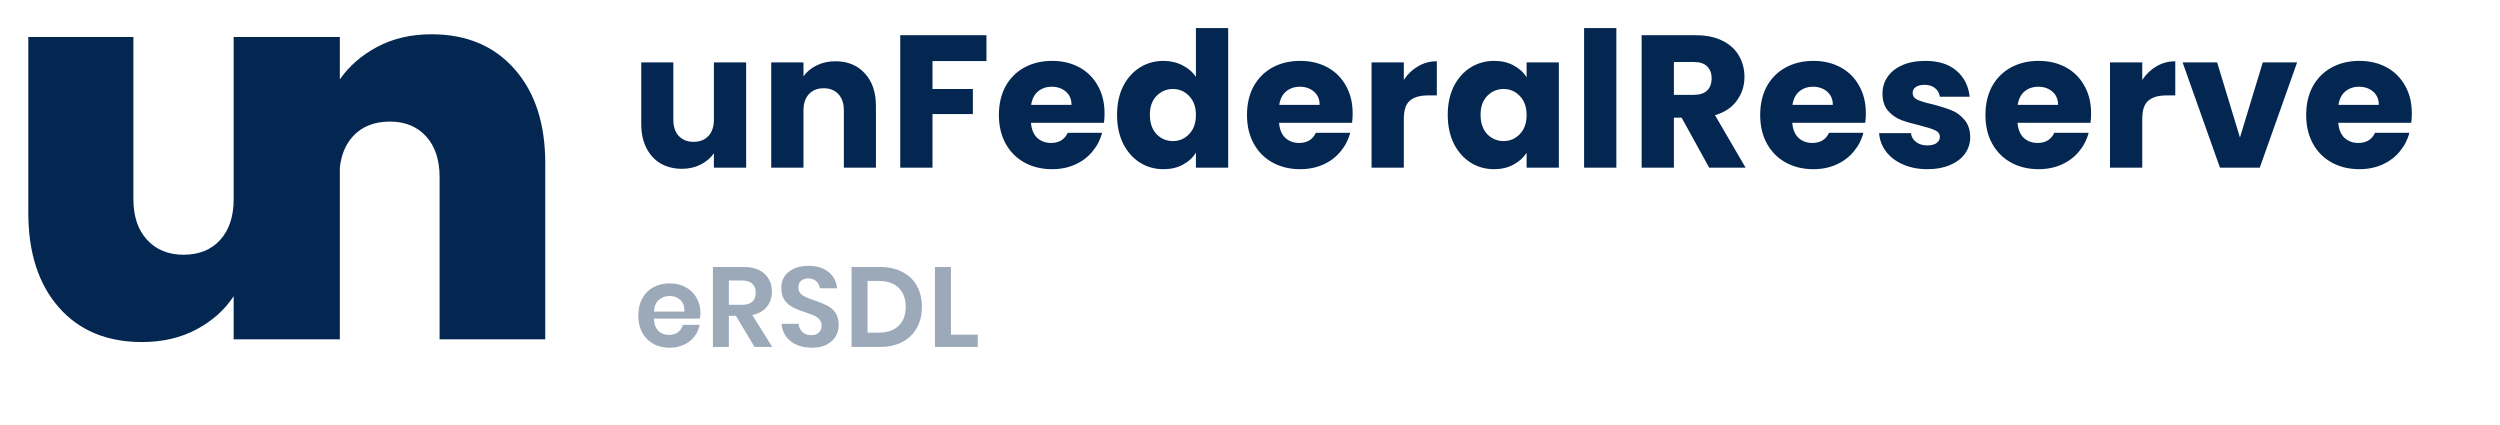
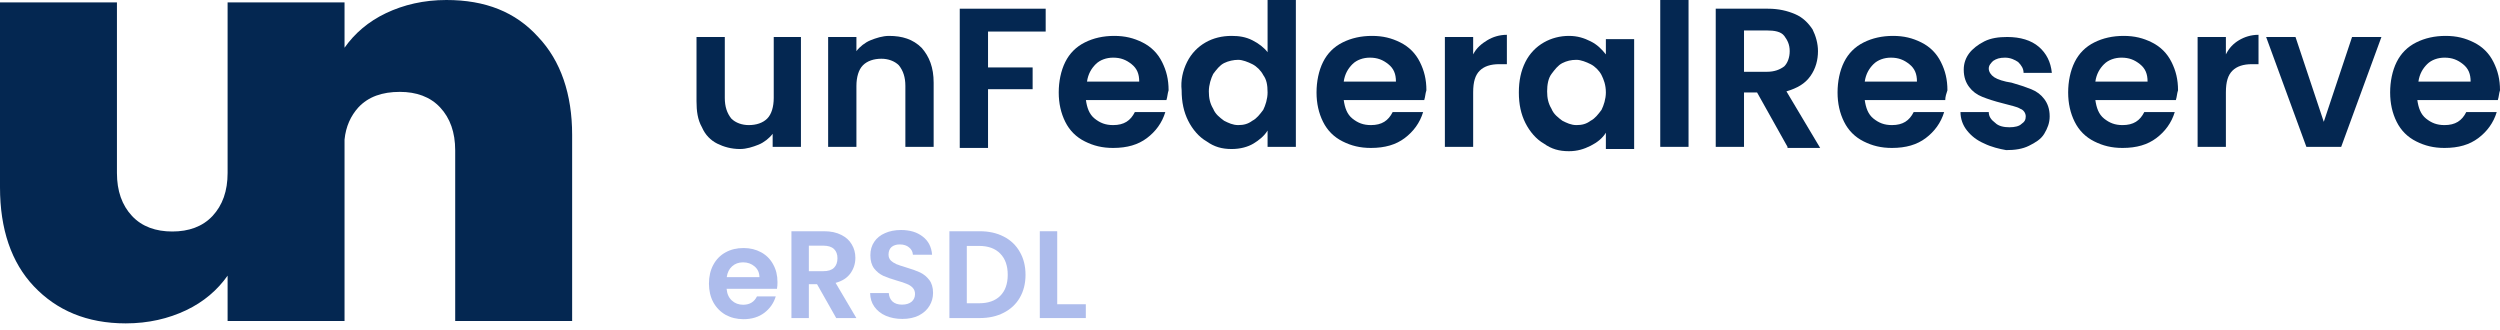
- <svg xmlns="http://www.w3.org/2000/svg" width="265" height="45" viewBox="0 0 265 45" fill="none">
-   <path d="M79.092 6.614V17.774H75.672V16.254C75.325 16.747 74.852 17.147 74.252 17.454C73.665 17.747 73.012 17.894 72.292 17.894C71.439 17.894 70.685 17.707 70.032 17.334C69.379 16.947 68.872 16.394 68.512 15.674C68.152 14.954 67.972 14.107 67.972 13.134V6.614H71.372V12.674C71.372 13.421 71.565 14.001 71.952 14.414C72.339 14.827 72.859 15.034 73.512 15.034C74.179 15.034 74.705 14.827 75.092 14.414C75.479 14.001 75.672 13.421 75.672 12.674V6.614H79.092ZM88.549 6.494C89.855 6.494 90.895 6.921 91.669 7.774C92.455 8.614 92.849 9.774 92.849 11.254V17.774H89.449V11.714C89.449 10.967 89.255 10.387 88.869 9.974C88.482 9.561 87.962 9.354 87.309 9.354C86.655 9.354 86.135 9.561 85.749 9.974C85.362 10.387 85.169 10.967 85.169 11.714V17.774H81.749V6.614H85.169V8.094C85.515 7.601 85.982 7.214 86.569 6.934C87.155 6.641 87.815 6.494 88.549 6.494ZM104.565 3.734V6.474H98.845V9.434H103.125V12.094H98.845V17.774H95.425V3.734H104.565ZM117.083 12.014C117.083 12.334 117.063 12.667 117.023 13.014H109.283C109.336 13.707 109.556 14.241 109.943 14.614C110.343 14.974 110.829 15.154 111.403 15.154C112.256 15.154 112.849 14.794 113.183 14.074H116.823C116.636 14.807 116.296 15.467 115.803 16.054C115.323 16.641 114.716 17.101 113.983 17.434C113.249 17.767 112.429 17.934 111.523 17.934C110.429 17.934 109.456 17.701 108.603 17.234C107.749 16.767 107.083 16.101 106.603 15.234C106.123 14.367 105.883 13.354 105.883 12.194C105.883 11.034 106.116 10.021 106.583 9.154C107.063 8.287 107.729 7.621 108.583 7.154C109.436 6.687 110.416 6.454 111.523 6.454C112.603 6.454 113.563 6.681 114.403 7.134C115.243 7.587 115.896 8.234 116.363 9.074C116.843 9.914 117.083 10.894 117.083 12.014ZM113.583 11.114C113.583 10.527 113.383 10.061 112.983 9.714C112.583 9.367 112.083 9.194 111.483 9.194C110.909 9.194 110.423 9.361 110.023 9.694C109.636 10.027 109.396 10.501 109.303 11.114H113.583ZM118.407 12.174C118.407 11.027 118.62 10.021 119.047 9.154C119.487 8.287 120.08 7.621 120.827 7.154C121.574 6.687 122.407 6.454 123.327 6.454C124.06 6.454 124.727 6.607 125.327 6.914C125.94 7.221 126.42 7.634 126.767 8.154V2.974H130.187V17.774H126.767V16.174C126.447 16.707 125.987 17.134 125.387 17.454C124.8 17.774 124.114 17.934 123.327 17.934C122.407 17.934 121.574 17.701 120.827 17.234C120.08 16.754 119.487 16.081 119.047 15.214C118.62 14.334 118.407 13.321 118.407 12.174ZM126.767 12.194C126.767 11.341 126.527 10.667 126.047 10.174C125.58 9.681 125.007 9.434 124.327 9.434C123.647 9.434 123.067 9.681 122.587 10.174C122.12 10.654 121.887 11.321 121.887 12.174C121.887 13.027 122.12 13.707 122.587 14.214C123.067 14.707 123.647 14.954 124.327 14.954C125.007 14.954 125.58 14.707 126.047 14.214C126.527 13.721 126.767 13.047 126.767 12.194ZM143.381 12.014C143.381 12.334 143.361 12.667 143.321 13.014H135.581C135.634 13.707 135.854 14.241 136.241 14.614C136.641 14.974 137.128 15.154 137.701 15.154C138.554 15.154 139.148 14.794 139.481 14.074H143.121C142.934 14.807 142.594 15.467 142.101 16.054C141.621 16.641 141.014 17.101 140.281 17.434C139.548 17.767 138.728 17.934 137.821 17.934C136.728 17.934 135.754 17.701 134.901 17.234C134.048 16.767 133.381 16.101 132.901 15.234C132.421 14.367 132.181 13.354 132.181 12.194C132.181 11.034 132.414 10.021 132.881 9.154C133.361 8.287 134.028 7.621 134.881 7.154C135.734 6.687 136.714 6.454 137.821 6.454C138.901 6.454 139.861 6.681 140.701 7.134C141.541 7.587 142.194 8.234 142.661 9.074C143.141 9.914 143.381 10.894 143.381 12.014ZM139.881 11.114C139.881 10.527 139.681 10.061 139.281 9.714C138.881 9.367 138.381 9.194 137.781 9.194C137.208 9.194 136.721 9.361 136.321 9.694C135.934 10.027 135.694 10.501 135.601 11.114H139.881ZM148.805 8.474C149.205 7.861 149.705 7.381 150.305 7.034C150.905 6.674 151.572 6.494 152.305 6.494V10.114H151.365C150.512 10.114 149.872 10.301 149.445 10.674C149.019 11.034 148.805 11.674 148.805 12.594V17.774H145.385V6.614H148.805V8.474ZM153.46 12.174C153.46 11.027 153.673 10.021 154.1 9.154C154.54 8.287 155.133 7.621 155.88 7.154C156.627 6.687 157.46 6.454 158.38 6.454C159.167 6.454 159.853 6.614 160.44 6.934C161.04 7.254 161.5 7.674 161.82 8.194V6.614H165.24V17.774H161.82V16.194C161.487 16.714 161.02 17.134 160.42 17.454C159.833 17.774 159.147 17.934 158.36 17.934C157.453 17.934 156.627 17.701 155.88 17.234C155.133 16.754 154.54 16.081 154.1 15.214C153.673 14.334 153.46 13.321 153.46 12.174ZM161.82 12.194C161.82 11.341 161.58 10.667 161.1 10.174C160.633 9.681 160.06 9.434 159.38 9.434C158.7 9.434 158.12 9.681 157.64 10.174C157.173 10.654 156.94 11.321 156.94 12.174C156.94 13.027 157.173 13.707 157.64 14.214C158.12 14.707 158.7 14.954 159.38 14.954C160.06 14.954 160.633 14.707 161.1 14.214C161.58 13.721 161.82 13.047 161.82 12.194ZM171.334 2.974V17.774H167.914V2.974H171.334ZM181.173 17.774L178.253 12.474H177.433V17.774H174.013V3.734H179.753C180.859 3.734 181.799 3.927 182.573 4.314C183.359 4.701 183.946 5.234 184.333 5.914C184.719 6.581 184.913 7.327 184.913 8.154C184.913 9.087 184.646 9.921 184.113 10.654C183.593 11.387 182.819 11.907 181.793 12.214L185.033 17.774H181.173ZM177.433 10.054H179.553C180.179 10.054 180.646 9.901 180.953 9.594C181.273 9.287 181.433 8.854 181.433 8.294C181.433 7.761 181.273 7.341 180.953 7.034C180.646 6.727 180.179 6.574 179.553 6.574H177.433V10.054ZM197.78 12.014C197.78 12.334 197.76 12.667 197.72 13.014H189.98C190.033 13.707 190.253 14.241 190.64 14.614C191.04 14.974 191.526 15.154 192.1 15.154C192.953 15.154 193.546 14.794 193.88 14.074H197.52C197.333 14.807 196.993 15.467 196.5 16.054C196.02 16.641 195.413 17.101 194.68 17.434C193.946 17.767 193.126 17.934 192.22 17.934C191.126 17.934 190.153 17.701 189.3 17.234C188.446 16.767 187.78 16.101 187.3 15.234C186.82 14.367 186.58 13.354 186.58 12.194C186.58 11.034 186.813 10.021 187.28 9.154C187.76 8.287 188.426 7.621 189.28 7.154C190.133 6.687 191.113 6.454 192.22 6.454C193.3 6.454 194.26 6.681 195.1 7.134C195.94 7.587 196.593 8.234 197.06 9.074C197.54 9.914 197.78 10.894 197.78 12.014ZM194.28 11.114C194.28 10.527 194.08 10.061 193.68 9.714C193.28 9.367 192.78 9.194 192.18 9.194C191.606 9.194 191.12 9.361 190.72 9.694C190.333 10.027 190.093 10.501 190 11.114H194.28ZM204.324 17.934C203.35 17.934 202.484 17.767 201.724 17.434C200.964 17.101 200.364 16.647 199.924 16.074C199.484 15.487 199.237 14.834 199.184 14.114H202.564C202.604 14.501 202.784 14.814 203.104 15.054C203.424 15.294 203.817 15.414 204.284 15.414C204.71 15.414 205.037 15.334 205.264 15.174C205.504 15.001 205.624 14.781 205.624 14.514C205.624 14.194 205.457 13.961 205.124 13.814C204.79 13.654 204.25 13.481 203.504 13.294C202.704 13.107 202.037 12.914 201.504 12.714C200.97 12.501 200.51 12.174 200.124 11.734C199.737 11.281 199.544 10.674 199.544 9.914C199.544 9.274 199.717 8.694 200.064 8.174C200.424 7.641 200.944 7.221 201.624 6.914C202.317 6.607 203.137 6.454 204.084 6.454C205.484 6.454 206.584 6.801 207.384 7.494C208.197 8.187 208.664 9.107 208.784 10.254H205.624C205.57 9.867 205.397 9.561 205.104 9.334C204.824 9.107 204.45 8.994 203.984 8.994C203.584 8.994 203.277 9.074 203.064 9.234C202.85 9.381 202.744 9.587 202.744 9.854C202.744 10.174 202.91 10.414 203.244 10.574C203.59 10.734 204.124 10.894 204.844 11.054C205.67 11.267 206.344 11.481 206.864 11.694C207.384 11.894 207.837 12.227 208.224 12.694C208.624 13.147 208.83 13.761 208.844 14.534C208.844 15.187 208.657 15.774 208.284 16.294C207.924 16.801 207.397 17.201 206.704 17.494C206.024 17.787 205.23 17.934 204.324 17.934ZM221.656 12.014C221.656 12.334 221.636 12.667 221.596 13.014H213.856C213.909 13.707 214.129 14.241 214.516 14.614C214.916 14.974 215.403 15.154 215.976 15.154C216.829 15.154 217.423 14.794 217.756 14.074H221.396C221.209 14.807 220.869 15.467 220.376 16.054C219.896 16.641 219.289 17.101 218.556 17.434C217.823 17.767 217.003 17.934 216.096 17.934C215.003 17.934 214.029 17.701 213.176 17.234C212.323 16.767 211.656 16.101 211.176 15.234C210.696 14.367 210.456 13.354 210.456 12.194C210.456 11.034 210.689 10.021 211.156 9.154C211.636 8.287 212.303 7.621 213.156 7.154C214.009 6.687 214.989 6.454 216.096 6.454C217.176 6.454 218.136 6.681 218.976 7.134C219.816 7.587 220.469 8.234 220.936 9.074C221.416 9.914 221.656 10.894 221.656 12.014ZM218.156 11.114C218.156 10.527 217.956 10.061 217.556 9.714C217.156 9.367 216.656 9.194 216.056 9.194C215.483 9.194 214.996 9.361 214.596 9.694C214.209 10.027 213.969 10.501 213.876 11.114H218.156ZM227.08 8.474C227.48 7.861 227.98 7.381 228.58 7.034C229.18 6.674 229.847 6.494 230.58 6.494V10.114H229.64C228.787 10.114 228.147 10.301 227.72 10.674C227.294 11.034 227.08 11.674 227.08 12.594V17.774H223.66V6.614H227.08V8.474ZM237.435 14.574L239.855 6.614H243.495L239.535 17.774H235.315L231.355 6.614H235.015L237.435 14.574ZM255.655 12.014C255.655 12.334 255.635 12.667 255.595 13.014H247.855C247.908 13.707 248.128 14.241 248.515 14.614C248.915 14.974 249.401 15.154 249.975 15.154C250.828 15.154 251.421 14.794 251.755 14.074H255.395C255.208 14.807 254.868 15.467 254.375 16.054C253.895 16.641 253.288 17.101 252.555 17.434C251.821 17.767 251.001 17.934 250.095 17.934C249.001 17.934 248.028 17.701 247.175 17.234C246.321 16.767 245.655 16.101 245.175 15.234C244.695 14.367 244.455 13.354 244.455 12.194C244.455 11.034 244.688 10.021 245.155 9.154C245.635 8.287 246.301 7.621 247.155 7.154C248.008 6.687 248.988 6.454 250.095 6.454C251.175 6.454 252.135 6.681 252.975 7.134C253.815 7.587 254.468 8.234 254.935 9.074C255.415 9.914 255.655 10.894 255.655 12.014ZM252.155 11.114C252.155 10.527 251.955 10.061 251.555 9.714C251.155 9.367 250.655 9.194 250.055 9.194C249.481 9.194 248.995 9.361 248.595 9.694C248.208 10.027 247.968 10.501 247.875 11.114H252.155Z" fill="#042751" />
-   <path opacity="0.4" d="M74.247 33.198C74.247 33.366 74.227 33.558 74.187 33.774H69.315C69.339 34.366 69.499 34.802 69.795 35.082C70.091 35.362 70.459 35.502 70.899 35.502C71.291 35.502 71.615 35.406 71.871 35.214C72.135 35.022 72.303 34.762 72.375 34.434H74.163C74.075 34.898 73.887 35.314 73.599 35.682C73.311 36.05 72.939 36.338 72.483 36.546C72.035 36.754 71.535 36.858 70.983 36.858C70.335 36.858 69.759 36.722 69.255 36.45C68.751 36.17 68.359 35.774 68.079 35.262C67.799 34.75 67.659 34.146 67.659 33.45C67.659 32.754 67.799 32.15 68.079 31.638C68.359 31.118 68.751 30.722 69.255 30.45C69.759 30.178 70.335 30.042 70.983 30.042C71.639 30.042 72.211 30.178 72.699 30.45C73.195 30.722 73.575 31.098 73.839 31.578C74.111 32.05 74.247 32.59 74.247 33.198ZM72.543 33.03C72.567 32.486 72.423 32.074 72.111 31.794C71.807 31.514 71.431 31.374 70.983 31.374C70.527 31.374 70.143 31.514 69.831 31.794C69.519 32.074 69.347 32.486 69.315 33.03H72.543ZM79.984 36.774L78.004 33.474H77.26V36.774H75.568V28.302H78.796C79.78 28.302 80.528 28.542 81.04 29.022C81.56 29.502 81.82 30.134 81.82 30.918C81.82 31.558 81.64 32.094 81.28 32.526C80.928 32.958 80.416 33.246 79.744 33.39L81.856 36.774H79.984ZM77.26 32.31H78.652C79.62 32.31 80.104 31.882 80.104 31.026C80.104 30.618 79.984 30.302 79.744 30.078C79.512 29.846 79.148 29.73 78.652 29.73H77.26V32.31ZM88.902 34.458C88.902 34.89 88.794 35.29 88.578 35.658C88.362 36.018 88.042 36.31 87.618 36.534C87.194 36.75 86.678 36.858 86.07 36.858C85.47 36.858 84.934 36.758 84.462 36.558C83.99 36.35 83.61 36.054 83.322 35.67C83.042 35.286 82.882 34.838 82.842 34.326H84.642C84.682 34.67 84.818 34.958 85.05 35.19C85.29 35.414 85.606 35.526 85.998 35.526C86.35 35.526 86.618 35.434 86.802 35.25C86.994 35.058 87.09 34.814 87.09 34.518C87.09 34.254 87.014 34.038 86.862 33.87C86.71 33.694 86.518 33.554 86.286 33.45C86.054 33.346 85.734 33.226 85.326 33.09C84.798 32.914 84.366 32.742 84.03 32.574C83.694 32.398 83.406 32.146 83.166 31.818C82.934 31.49 82.818 31.062 82.818 30.534C82.818 29.806 83.078 29.234 83.598 28.818C84.126 28.394 84.822 28.182 85.686 28.182C86.582 28.182 87.294 28.398 87.822 28.83C88.358 29.262 88.662 29.838 88.734 30.558H86.91C86.862 30.254 86.734 30.006 86.526 29.814C86.318 29.614 86.034 29.514 85.674 29.514C85.362 29.514 85.11 29.598 84.918 29.766C84.726 29.926 84.63 30.162 84.63 30.474C84.63 30.722 84.702 30.93 84.846 31.098C84.998 31.258 85.186 31.39 85.41 31.494C85.642 31.598 85.954 31.714 86.346 31.842C86.89 32.034 87.33 32.214 87.666 32.382C88.01 32.55 88.302 32.802 88.542 33.138C88.782 33.474 88.902 33.914 88.902 34.458ZM97.721 32.526C97.721 33.366 97.545 34.106 97.193 34.746C96.841 35.386 96.329 35.886 95.657 36.246C94.993 36.598 94.201 36.774 93.281 36.774H90.269V28.302H93.281C94.201 28.302 94.993 28.478 95.657 28.83C96.329 29.174 96.841 29.666 97.193 30.306C97.545 30.938 97.721 31.678 97.721 32.526ZM93.137 35.262C94.049 35.262 94.753 35.022 95.249 34.542C95.753 34.062 96.005 33.39 96.005 32.526C96.005 31.654 95.753 30.978 95.249 30.498C94.753 30.018 94.049 29.778 93.137 29.778H91.961V35.262H93.137ZM100.799 35.478H103.643V36.774H99.107V28.302H100.799V35.478Z" fill="#042751" />
-   <path d="M54.539 7.318C52.368 4.861 49.436 3.633 45.742 3.633C43.571 3.633 41.646 4.082 39.969 4.977C38.323 5.856 37.009 7.001 36.024 8.414V3.919H35.971H24.772H24.767V21.116C24.767 22.945 24.291 24.382 23.34 25.431C22.387 26.479 21.092 27.002 19.455 27.002C17.856 27.002 16.57 26.479 15.598 25.431C14.627 24.382 14.141 22.945 14.141 21.116V3.919H3V22.546C3 26.772 4.076 30.115 6.227 32.573C8.38 35.028 11.323 36.257 15.054 36.257C17.226 36.257 19.151 35.809 20.827 34.914C22.501 34.021 23.817 32.849 24.767 31.401V35.971H24.772H35.971H36.024V17.76C36.173 16.405 36.631 15.306 37.4 14.46C38.351 13.414 39.665 12.888 41.341 12.888C42.941 12.888 44.217 13.414 45.17 14.46C46.121 15.508 46.597 16.945 46.597 18.775V35.971H57.796V17.289C57.796 13.1 56.71 9.775 54.539 7.318Z" fill="#042751" />
+ <svg xmlns="http://www.w3.org/2000/svg" width="250" height="33" viewBox="0 0 250 33" fill="none">
+   <path d="M53.819 3.699C51.555 1.193 48.538 0 44.639 0C42.376 0 40.364 0.477 38.604 1.313C36.843 2.148 35.46 3.341 34.454 4.773V0.239H22.76V17.303C22.76 19.093 22.257 20.525 21.251 21.599C20.245 22.673 18.862 23.15 17.227 23.15C15.592 23.15 14.209 22.673 13.203 21.599C12.197 20.525 11.694 19.093 11.694 17.303V0.239H0V18.735C0 22.911 1.132 26.253 3.395 28.639C5.659 31.026 8.676 32.338 12.575 32.338C14.838 32.338 16.85 31.861 18.61 31.026C20.371 30.19 21.754 28.997 22.76 27.565V32.1H34.454V13.962C34.58 12.649 35.083 11.575 35.837 10.74C36.843 9.666 38.226 9.188 39.987 9.188C41.622 9.188 43.005 9.666 44.011 10.74C45.017 11.814 45.52 13.246 45.52 15.036V32.1H57.214V13.484C57.214 9.427 56.082 6.086 53.819 3.699Z" fill="#042751" />
+   <path d="M80.094 3.699V14.685H77.266V13.38C76.939 13.815 76.395 14.25 75.852 14.467C75.308 14.685 74.655 14.902 74.002 14.902C73.132 14.902 72.371 14.685 71.718 14.359C71.065 14.032 70.522 13.488 70.195 12.727C69.76 11.966 69.651 11.095 69.651 10.116V3.699H72.48V9.79C72.48 10.66 72.697 11.313 73.132 11.857C73.567 12.292 74.22 12.509 74.873 12.509C75.634 12.509 76.287 12.292 76.722 11.857C77.157 11.422 77.374 10.66 77.374 9.79V3.699H80.094Z" fill="#042751" />
+   <path d="M92.168 4.786C92.93 5.657 93.365 6.744 93.365 8.267V14.685H90.537V8.594C90.537 7.723 90.319 7.071 89.884 6.527C89.449 6.092 88.796 5.874 88.143 5.874C87.382 5.874 86.729 6.092 86.294 6.527C85.859 6.962 85.642 7.723 85.642 8.594V14.685H82.814V3.699H85.642V5.113C85.968 4.678 86.512 4.243 87.056 4.025C87.6 3.807 88.252 3.59 88.905 3.59C90.21 3.59 91.298 3.916 92.168 4.786Z" fill="#042751" />
+   <path d="M104.568 0.87V3.155H98.803V6.744H103.263V8.92H98.803V14.793H95.975V0.87H104.568Z" fill="#042751" />
+   <path d="M116.642 10.008H108.592C108.701 10.769 108.919 11.422 109.463 11.857C110.006 12.292 110.55 12.509 111.312 12.509C112.4 12.509 113.052 12.074 113.487 11.204H116.533C116.207 12.292 115.554 13.162 114.684 13.815C113.814 14.467 112.726 14.794 111.312 14.794C110.224 14.794 109.354 14.576 108.484 14.141C107.613 13.706 106.961 13.053 106.526 12.183C106.091 11.313 105.873 10.334 105.873 9.246C105.873 8.158 106.091 7.071 106.526 6.2C106.961 5.33 107.613 4.678 108.484 4.243C109.354 3.807 110.333 3.59 111.421 3.59C112.508 3.59 113.378 3.807 114.249 4.243C115.119 4.678 115.772 5.33 116.207 6.2C116.642 7.071 116.859 7.941 116.859 9.029C116.751 9.355 116.75 9.681 116.642 10.008ZM113.922 8.158C113.922 7.397 113.705 6.853 113.161 6.418C112.617 5.983 112.073 5.765 111.312 5.765C110.659 5.765 110.006 5.983 109.571 6.418C109.136 6.853 108.81 7.397 108.701 8.158H113.922Z" fill="#042751" />
+   <path d="M118.708 6.2C119.143 5.33 119.796 4.677 120.557 4.242C121.319 3.807 122.189 3.59 123.168 3.59C123.929 3.59 124.582 3.698 125.235 4.025C125.887 4.351 126.431 4.786 126.758 5.221V0H129.586V14.685H126.758V13.053C126.431 13.597 125.887 14.032 125.344 14.358C124.8 14.685 124.038 14.902 123.168 14.902C122.189 14.902 121.428 14.685 120.666 14.141C119.905 13.706 119.252 12.944 118.817 12.074C118.382 11.204 118.164 10.225 118.164 9.028C118.056 8.049 118.273 7.07 118.708 6.2ZM126.323 7.505C126.105 7.07 125.67 6.635 125.235 6.418C124.8 6.2 124.256 5.983 123.821 5.983C123.386 5.983 122.842 6.091 122.407 6.309C121.972 6.526 121.645 6.962 121.319 7.397C121.101 7.832 120.884 8.484 120.884 9.137C120.884 9.79 120.993 10.334 121.319 10.877C121.536 11.421 121.972 11.748 122.407 12.074C122.842 12.291 123.277 12.509 123.821 12.509C124.365 12.509 124.8 12.4 125.235 12.074C125.67 11.856 125.996 11.421 126.323 10.986C126.54 10.551 126.758 9.898 126.758 9.246C126.758 8.484 126.649 7.941 126.323 7.505Z" fill="#042751" />
+   <path d="M142.422 10.008H134.373C134.481 10.769 134.699 11.422 135.243 11.857C135.787 12.292 136.331 12.509 137.092 12.509C138.18 12.509 138.832 12.074 139.268 11.204H142.313C141.987 12.292 141.334 13.162 140.464 13.815C139.594 14.467 138.506 14.794 137.092 14.794C136.004 14.794 135.134 14.576 134.264 14.141C133.394 13.706 132.741 13.053 132.306 12.183C131.871 11.313 131.653 10.334 131.653 9.246C131.653 8.158 131.871 7.071 132.306 6.2C132.741 5.33 133.394 4.678 134.264 4.243C135.134 3.807 136.113 3.59 137.201 3.59C138.289 3.59 139.159 3.807 140.029 4.243C140.899 4.678 141.552 5.33 141.987 6.2C142.422 7.071 142.64 7.941 142.64 9.029C142.531 9.355 142.531 9.681 142.422 10.008ZM139.594 8.158C139.594 7.397 139.376 6.853 138.832 6.418C138.289 5.983 137.745 5.765 136.983 5.765C136.331 5.765 135.678 5.983 135.243 6.418C134.808 6.853 134.481 7.397 134.373 8.158H139.594Z" fill="#042751" />
+   <path d="M148.73 4.024C149.274 3.698 149.927 3.481 150.688 3.481V6.417H149.927C149.057 6.417 148.404 6.635 147.969 7.07C147.534 7.505 147.316 8.158 147.316 9.246V14.684H144.488V3.698H147.316V5.438C147.643 4.786 148.187 4.351 148.73 4.024Z" fill="#042751" />
+   <path d="M152.537 6.2C152.973 5.33 153.625 4.678 154.387 4.243C155.148 3.807 156.018 3.59 156.888 3.59C157.759 3.59 158.411 3.807 159.064 4.134C159.717 4.46 160.152 4.895 160.587 5.439V3.916H163.415V14.902H160.587V13.271C160.26 13.815 159.717 14.25 159.064 14.576C158.411 14.902 157.759 15.12 156.888 15.12C155.909 15.12 155.148 14.902 154.387 14.359C153.625 13.924 152.973 13.162 152.537 12.292C152.102 11.422 151.885 10.443 151.885 9.246C151.885 8.05 152.102 7.071 152.537 6.2ZM160.152 7.506C159.934 7.071 159.499 6.636 159.064 6.418C158.629 6.2 158.085 5.983 157.65 5.983C157.106 5.983 156.671 6.092 156.236 6.309C155.801 6.527 155.474 6.962 155.148 7.397C154.822 7.832 154.713 8.485 154.713 9.137C154.713 9.79 154.822 10.334 155.148 10.878C155.366 11.422 155.801 11.748 156.236 12.074C156.671 12.292 157.106 12.509 157.65 12.509C158.194 12.509 158.629 12.401 159.064 12.074C159.499 11.857 159.825 11.422 160.152 10.987C160.369 10.552 160.587 9.899 160.587 9.246C160.587 8.485 160.369 7.941 160.152 7.506Z" fill="#042751" />
+   <path d="M168.854 0V14.685H166.025V0H168.854Z" fill="#042751" />
+   <path d="M178.752 14.685L175.707 9.246H174.401V14.685H171.573V0.87H176.794C177.882 0.87 178.752 1.088 179.514 1.414C180.275 1.74 180.819 2.284 181.254 2.937C181.581 3.59 181.798 4.351 181.798 5.112C181.798 5.983 181.58 6.853 181.037 7.614C180.493 8.376 179.731 8.811 178.644 9.137L182.016 14.793H178.752V14.685ZM174.401 7.179H176.686C177.447 7.179 177.991 6.962 178.426 6.635C178.752 6.309 178.97 5.765 178.97 5.112C178.97 4.46 178.752 4.025 178.426 3.59C178.1 3.155 177.447 3.046 176.686 3.046H174.401V7.179Z" fill="#042751" />
+   <path d="M194.525 10.008H186.475C186.584 10.769 186.802 11.422 187.345 11.857C187.889 12.292 188.433 12.509 189.195 12.509C190.282 12.509 190.935 12.074 191.37 11.204H194.416C194.089 12.292 193.437 13.162 192.567 13.815C191.696 14.467 190.609 14.794 189.195 14.794C188.107 14.794 187.237 14.576 186.366 14.141C185.496 13.706 184.844 13.053 184.409 12.183C183.973 11.313 183.756 10.334 183.756 9.246C183.756 8.158 183.973 7.071 184.409 6.2C184.844 5.33 185.496 4.678 186.366 4.243C187.237 3.807 188.216 3.59 189.303 3.59C190.391 3.59 191.261 3.807 192.132 4.243C193.002 4.678 193.654 5.33 194.089 6.2C194.525 7.071 194.742 7.941 194.742 9.029C194.633 9.355 194.525 9.681 194.525 10.008ZM191.696 8.158C191.696 7.397 191.479 6.853 190.935 6.418C190.391 5.983 189.847 5.765 189.086 5.765C188.433 5.765 187.781 5.983 187.345 6.418C186.91 6.853 186.584 7.397 186.475 8.158H191.696Z" fill="#042751" />
+   <path d="M198.441 14.359C197.679 14.032 197.136 13.597 196.701 13.053C196.265 12.509 196.048 11.857 196.048 11.204H198.876C198.876 11.639 199.094 11.966 199.529 12.292C199.855 12.618 200.399 12.727 200.943 12.727C201.487 12.727 201.922 12.618 202.139 12.401C202.466 12.183 202.574 11.966 202.574 11.639C202.574 11.313 202.357 10.987 202.03 10.878C201.704 10.66 201.051 10.552 200.29 10.334C199.42 10.116 198.767 9.899 198.223 9.681C197.679 9.464 197.244 9.137 196.918 8.702C196.592 8.267 196.374 7.723 196.374 6.962C196.374 6.309 196.592 5.765 196.918 5.33C197.244 4.895 197.788 4.46 198.441 4.134C199.094 3.808 199.855 3.699 200.725 3.699C202.03 3.699 203.118 4.025 203.88 4.678C204.641 5.33 205.076 6.201 205.185 7.288H202.357C202.357 6.853 202.139 6.527 201.813 6.201C201.487 5.983 201.051 5.765 200.508 5.765C199.964 5.765 199.637 5.874 199.311 6.092C199.094 6.309 198.876 6.527 198.876 6.853C198.876 7.18 199.094 7.506 199.42 7.723C199.746 7.941 200.399 8.158 201.16 8.267C201.922 8.485 202.574 8.702 203.118 8.92C203.662 9.137 204.097 9.464 204.423 9.899C204.75 10.334 204.967 10.878 204.967 11.639C204.967 12.292 204.75 12.836 204.423 13.38C204.097 13.924 203.553 14.25 202.901 14.576C202.248 14.902 201.487 15.011 200.616 15.011C199.964 14.902 199.094 14.685 198.441 14.359Z" fill="#042751" />
+   <path d="M217.585 10.008H209.536C209.645 10.769 209.862 11.422 210.406 11.857C210.95 12.292 211.494 12.509 212.255 12.509C213.343 12.509 213.996 12.074 214.431 11.204H217.476C217.15 12.292 216.497 13.162 215.627 13.815C214.757 14.467 213.669 14.794 212.255 14.794C211.167 14.794 210.297 14.576 209.427 14.141C208.557 13.706 207.904 13.053 207.469 12.183C207.034 11.313 206.816 10.334 206.816 9.246C206.816 8.158 207.034 7.071 207.469 6.2C207.904 5.33 208.557 4.678 209.427 4.243C210.297 3.807 211.276 3.59 212.364 3.59C213.452 3.59 214.322 3.807 215.192 4.243C216.062 4.678 216.715 5.33 217.15 6.2C217.585 7.071 217.803 7.941 217.803 9.029C217.694 9.355 217.694 9.681 217.585 10.008ZM214.757 8.158C214.757 7.397 214.539 6.853 213.996 6.418C213.452 5.983 212.908 5.765 212.146 5.765C211.494 5.765 210.841 5.983 210.406 6.418C209.971 6.853 209.645 7.397 209.536 8.158H214.757Z" fill="#042751" />
+   <path d="M223.894 4.024C224.438 3.698 225.091 3.481 225.852 3.481V6.417H225.199C224.329 6.417 223.677 6.635 223.242 7.07C222.806 7.505 222.589 8.158 222.589 9.246V14.684H219.761V3.698H222.589V5.438C222.915 4.786 223.35 4.351 223.894 4.024Z" fill="#042751" />
+   <path d="M232.378 12.183L235.206 3.699H238.143L234.119 14.685H230.638L226.613 3.699H229.55L232.378 12.183Z" fill="#042751" />
+   <path d="M249.782 10.008H241.733C241.842 10.769 242.059 11.422 242.603 11.857C243.147 12.292 243.691 12.509 244.452 12.509C245.54 12.509 246.193 12.074 246.628 11.204H249.674C249.347 12.292 248.695 13.162 247.824 13.815C246.954 14.467 245.866 14.794 244.452 14.794C243.365 14.794 242.494 14.576 241.624 14.141C240.754 13.706 240.101 13.053 239.666 12.183C239.231 11.313 239.014 10.334 239.014 9.246C239.014 8.158 239.231 7.071 239.666 6.2C240.101 5.33 240.754 4.678 241.624 4.243C242.494 3.807 243.473 3.59 244.561 3.59C245.649 3.59 246.519 3.807 247.389 4.243C248.26 4.678 248.912 5.33 249.347 6.2C249.782 7.071 250 7.941 250 9.029C249.891 9.355 249.891 9.681 249.782 10.008ZM247.063 8.158C247.063 7.397 246.845 6.853 246.302 6.418C245.758 5.983 245.214 5.765 244.452 5.765C243.8 5.765 243.147 5.983 242.712 6.418C242.277 6.853 241.951 7.397 241.842 8.158H247.063Z" fill="#042751" />
+   <g opacity="0.4">
+     <path d="M77.749 28.211C77.749 28.46 77.732 28.684 77.699 28.883H72.662C72.703 29.381 72.877 29.77 73.184 30.052C73.491 30.334 73.868 30.475 74.316 30.475C74.963 30.475 75.423 30.197 75.697 29.642H77.575C77.376 30.305 76.994 30.852 76.43 31.284C75.867 31.706 75.174 31.918 74.353 31.918C73.69 31.918 73.093 31.773 72.562 31.483C72.04 31.184 71.629 30.765 71.331 30.226C71.041 29.687 70.895 29.066 70.895 28.361C70.895 27.648 71.041 27.022 71.331 26.483C71.621 25.944 72.027 25.529 72.55 25.239C73.072 24.949 73.673 24.803 74.353 24.803C75.008 24.803 75.593 24.944 76.107 25.226C76.629 25.508 77.031 25.91 77.313 26.433C77.604 26.947 77.749 27.54 77.749 28.211ZM75.945 27.714C75.937 27.266 75.775 26.91 75.46 26.644C75.145 26.371 74.76 26.234 74.303 26.234C73.872 26.234 73.507 26.366 73.209 26.632C72.919 26.889 72.74 27.25 72.674 27.714H75.945Z" fill="#3357CF" />
+     <path d="M83.622 31.806L81.706 28.423H80.885V31.806H79.144V23.124H82.403C83.075 23.124 83.647 23.245 84.119 23.485C84.592 23.717 84.944 24.037 85.176 24.443C85.417 24.841 85.537 25.289 85.537 25.786C85.537 26.358 85.371 26.877 85.04 27.341C84.708 27.797 84.215 28.112 83.559 28.286L85.637 31.806H83.622ZM80.885 27.117H82.341C82.813 27.117 83.166 27.005 83.398 26.781C83.63 26.549 83.746 26.23 83.746 25.823C83.746 25.425 83.63 25.119 83.398 24.903C83.166 24.679 82.813 24.567 82.341 24.567H80.885V27.117Z" fill="#3357CF" />
+     <path d="M90.234 31.893C89.629 31.893 89.081 31.789 88.592 31.582C88.111 31.375 87.73 31.076 87.448 30.687C87.166 30.297 87.021 29.837 87.013 29.306H88.878C88.903 29.663 89.028 29.944 89.251 30.152C89.484 30.359 89.799 30.463 90.197 30.463C90.603 30.463 90.922 30.367 91.154 30.177C91.386 29.978 91.503 29.721 91.503 29.405C91.503 29.148 91.424 28.937 91.266 28.771C91.109 28.605 90.91 28.477 90.669 28.386C90.437 28.286 90.114 28.178 89.699 28.062C89.135 27.896 88.675 27.735 88.319 27.577C87.97 27.411 87.668 27.167 87.411 26.843C87.162 26.512 87.037 26.072 87.037 25.525C87.037 25.011 87.166 24.563 87.423 24.182C87.68 23.8 88.041 23.51 88.505 23.311C88.969 23.104 89.5 23 90.097 23C90.993 23 91.718 23.22 92.274 23.659C92.838 24.09 93.149 24.696 93.207 25.475H91.291C91.275 25.177 91.146 24.932 90.906 24.741C90.673 24.542 90.362 24.443 89.973 24.443C89.633 24.443 89.359 24.53 89.152 24.704C88.953 24.878 88.853 25.131 88.853 25.463C88.853 25.695 88.928 25.89 89.077 26.047C89.235 26.197 89.425 26.321 89.649 26.42C89.882 26.512 90.205 26.619 90.62 26.744C91.183 26.91 91.644 27.076 92 27.241C92.357 27.407 92.663 27.656 92.921 27.988C93.178 28.319 93.306 28.755 93.306 29.294C93.306 29.758 93.186 30.189 92.945 30.587C92.705 30.985 92.353 31.304 91.888 31.545C91.424 31.777 90.872 31.893 90.234 31.893Z" fill="#3357CF" />
+     <path d="M97.975 23.124C98.887 23.124 99.687 23.303 100.375 23.659C101.072 24.016 101.607 24.526 101.98 25.189C102.361 25.844 102.552 26.607 102.552 27.478C102.552 28.348 102.361 29.111 101.98 29.766C101.607 30.413 101.072 30.915 100.375 31.271C99.687 31.628 98.887 31.806 97.975 31.806H94.94V23.124H97.975ZM97.913 30.326C98.825 30.326 99.53 30.077 100.027 29.58C100.525 29.082 100.773 28.381 100.773 27.478C100.773 26.574 100.525 25.869 100.027 25.363C99.53 24.849 98.825 24.592 97.913 24.592H96.681V30.326H97.913Z" fill="#3357CF" />
+     <path d="M105.721 30.425H108.582V31.806H103.98V23.124H105.721V30.425Z" fill="#3357CF" />
+   </g>
</svg>
